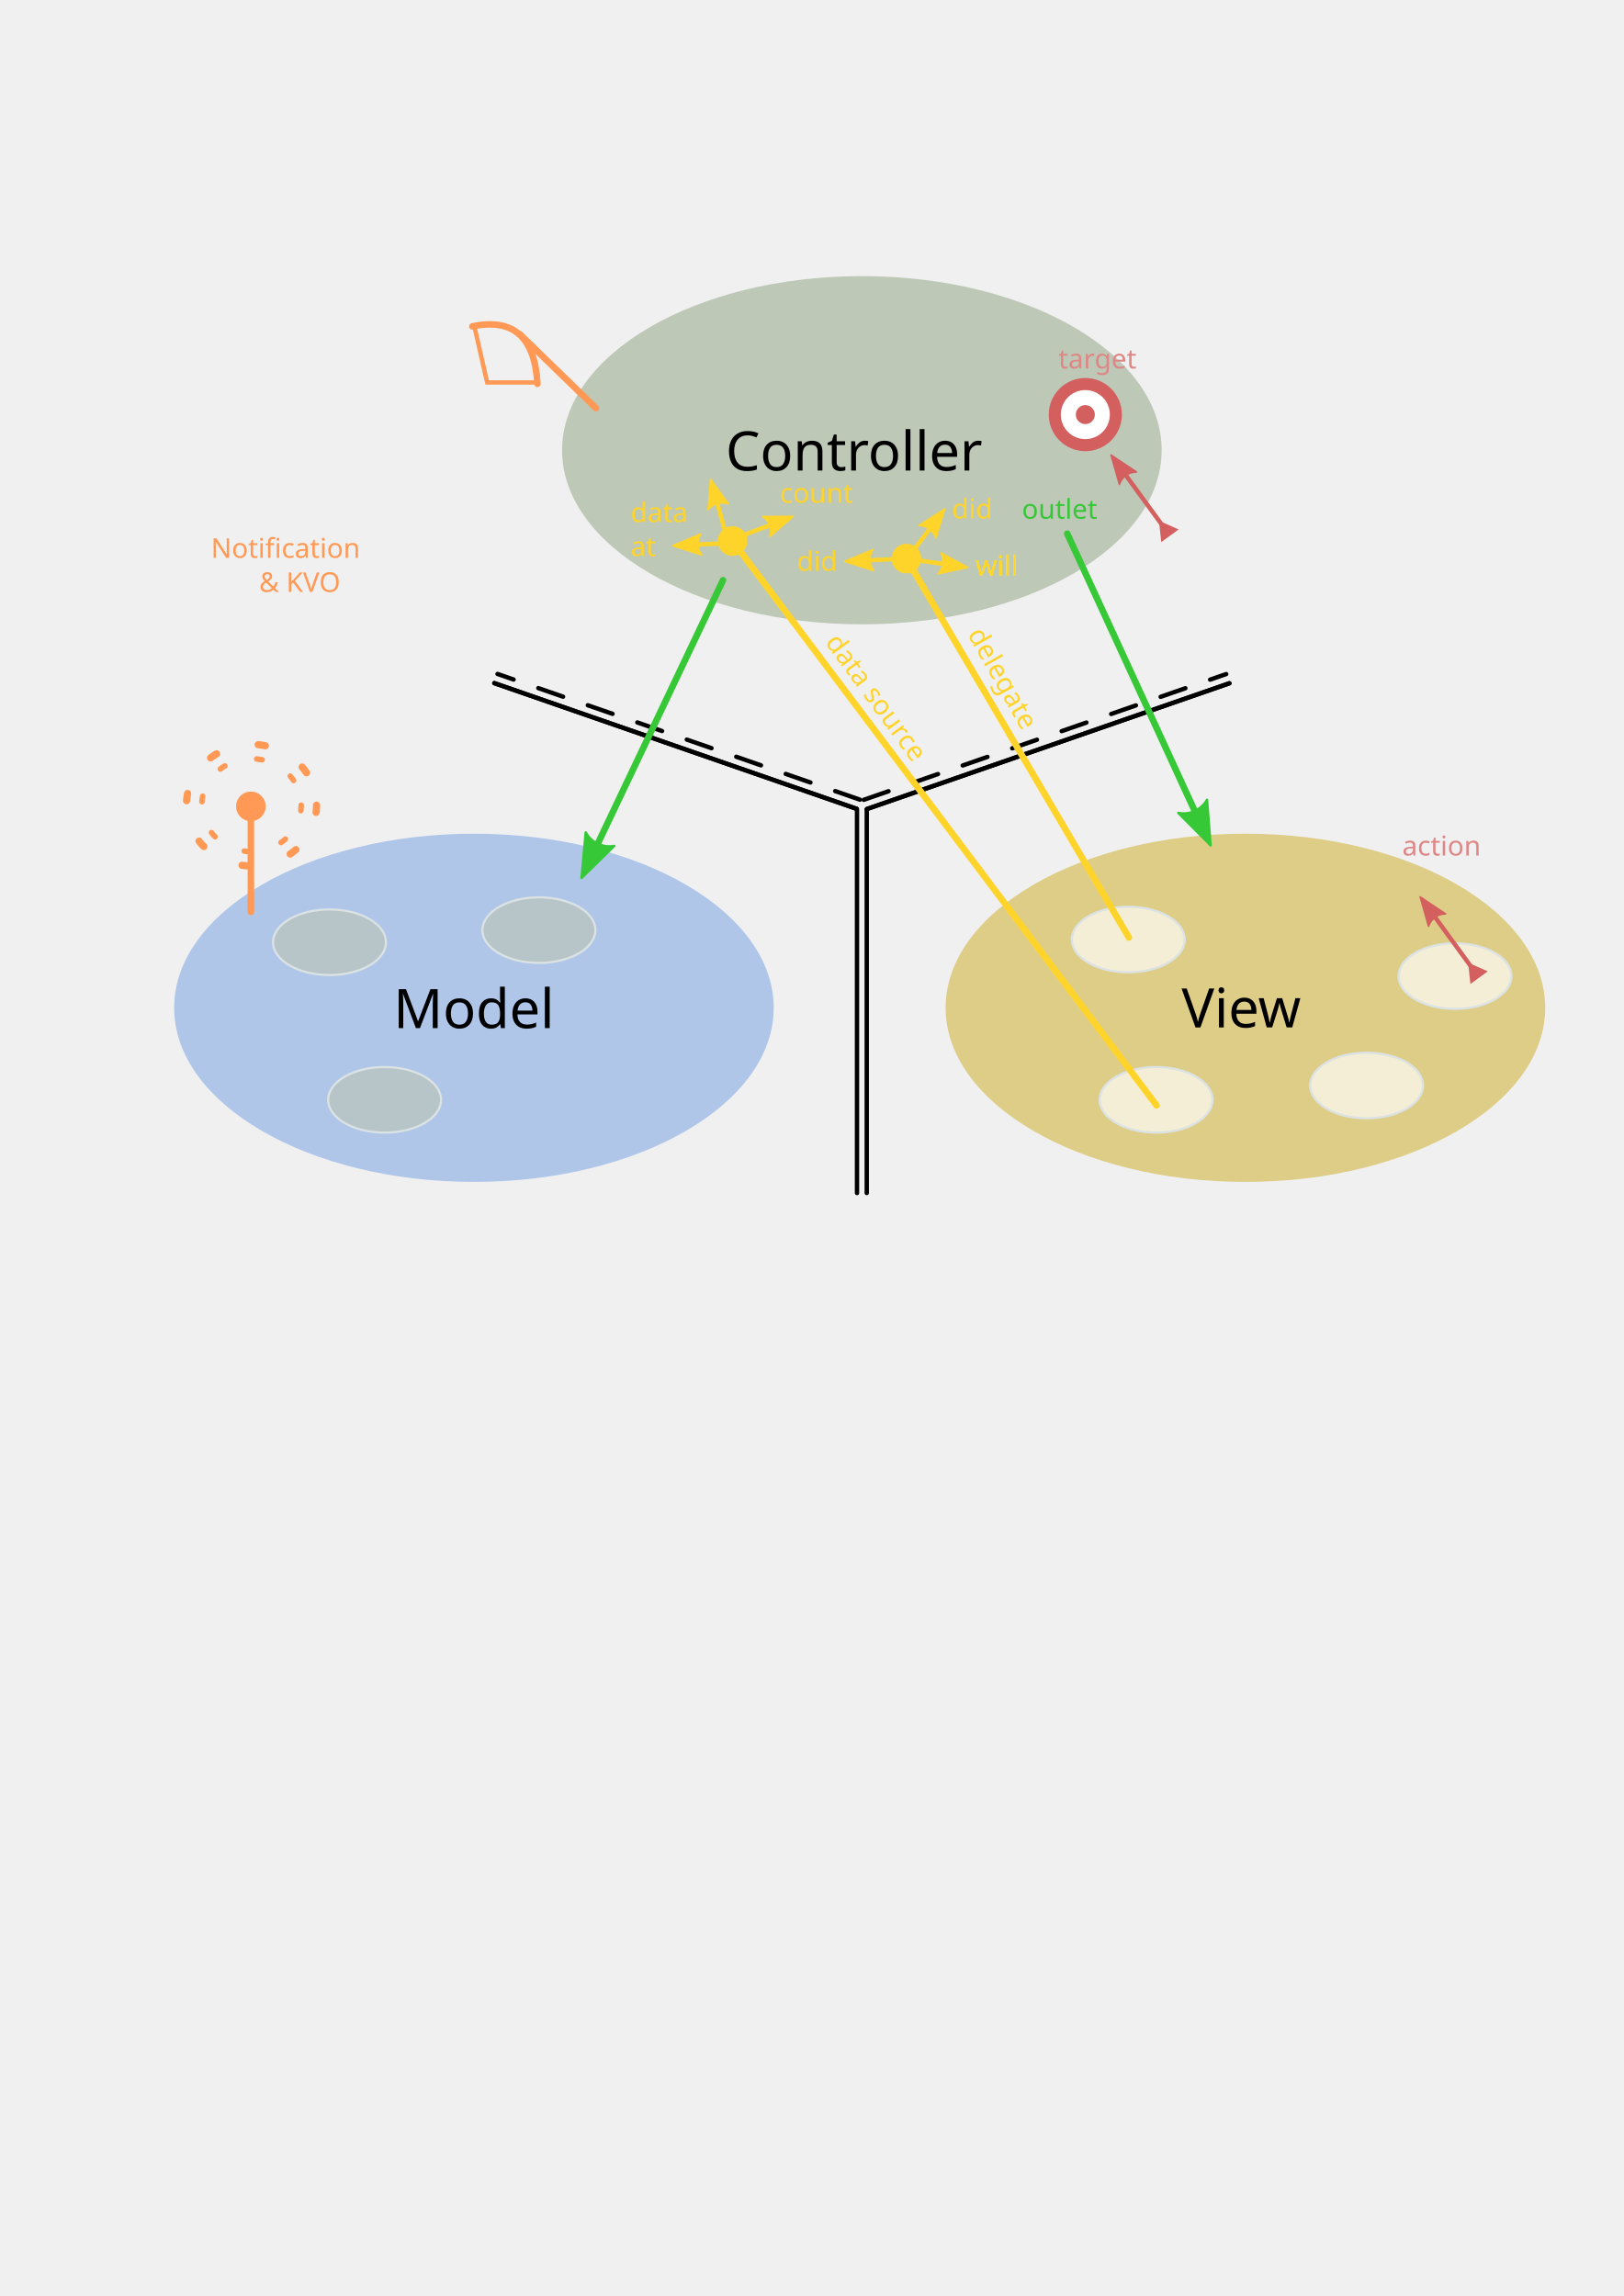
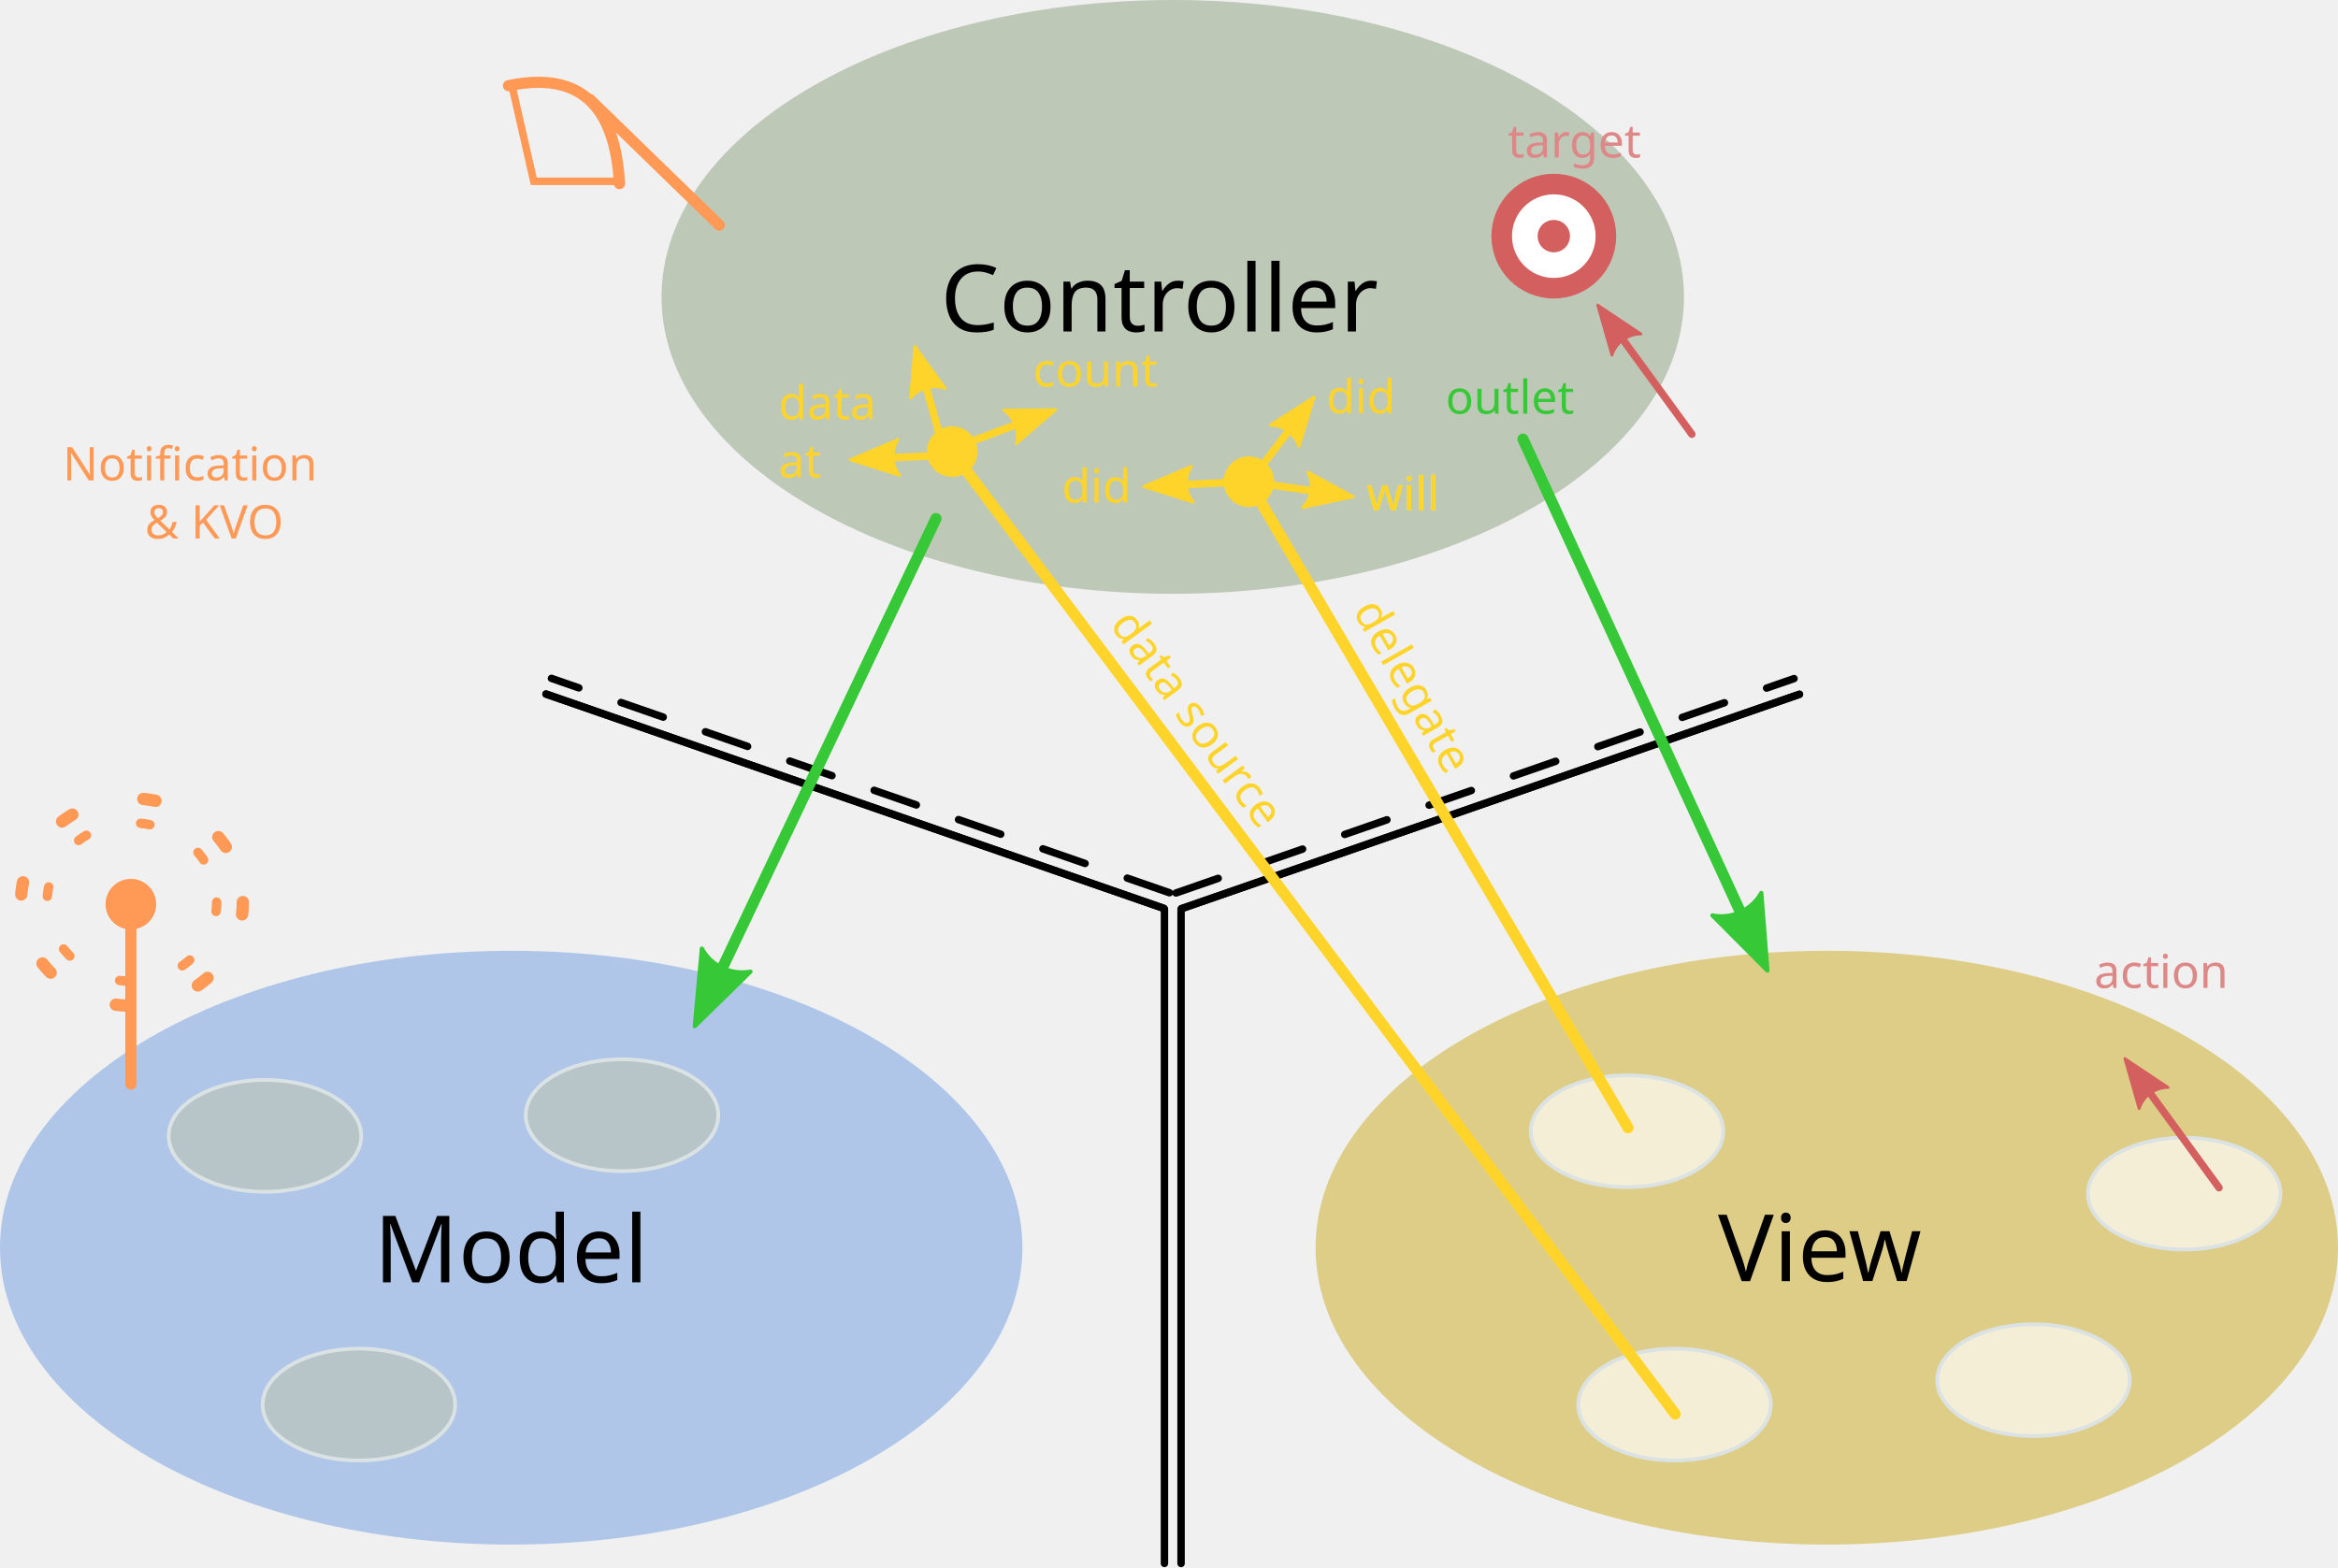
- <svg xmlns="http://www.w3.org/2000/svg" width="210mm" height="297mm" viewBox="0 0 744.094 1052.362" id="svg2" version="1.1">
+ <svg xmlns="http://www.w3.org/2000/svg" width="177.324mm" height="118.891mm" viewBox="0 0 628.315 421.268" id="svg2" version="1.1">
  <defs id="defs4">
    <marker style="overflow:visible" id="marker10683" refX="0" refY="0" orient="auto">
      <path transform="scale(-0.6,-0.6)" d="M 8.719,4.034 -2.207,0.016 8.719,-4.002 c -1.745,2.372 -1.735,5.617 -6e-7,8.035 z" style="fill:#d35f5f;fill-opacity:1;fill-rule:evenodd;stroke:#d35f5f;stroke-width:0.625;stroke-linejoin:round;stroke-opacity:1" id="path10685" />
    </marker>
-     <marker style="overflow:visible" id="marker10523" refX="0.0" refY="0.0" orient="auto">
-       <path transform="scale(0.4)" style="fill-rule:evenodd;stroke:#d35f5f;stroke-width:1pt;stroke-opacity:1;fill:#d35f5f;fill-opacity:1" d="M 5.77,0.0 L -2.88,5.0 L -2.88,-5.0 L 5.77,0.0 z " id="path10525" />
+     <marker style="overflow:visible" id="marker10523" refX="0" refY="0" orient="auto">
+       <path transform="scale(0.4,0.4)" style="fill:#d35f5f;fill-opacity:1;fill-rule:evenodd;stroke:#d35f5f;stroke-width:1pt;stroke-opacity:1" d="m 5.77,0 -8.65,5 0,-10 8.65,5 z" id="path10525" />
    </marker>
    <marker orient="auto" refY="0" refX="0" id="marker10289" style="overflow:visible">
      <path id="path10291" style="fill:#37c837;fill-opacity:1;fill-rule:evenodd;stroke:#37c837;stroke-width:0.625;stroke-linejoin:round;stroke-opacity:1" d="M 8.719,4.034 -2.207,0.016 8.719,-4.002 c -1.745,2.372 -1.735,5.617 -6e-7,8.035 z" transform="scale(-0.6,-0.6)" />
    </marker>
    <marker style="overflow:visible" id="marker10215" refX="0" refY="0" orient="auto">
      <path transform="scale(-0.6,-0.6)" d="M 8.719,4.034 -2.207,0.016 8.719,-4.002 c -1.745,2.372 -1.735,5.617 -6e-7,8.035 z" style="fill:#37c837;fill-opacity:1;fill-rule:evenodd;stroke:#37c837;stroke-width:0.625;stroke-linejoin:round;stroke-opacity:1" id="path10217" />
    </marker>
-     <marker orient="auto" refY="0.0" refX="0.0" id="TriangleOutM" style="overflow:visible">
-       <path id="path4343" d="M 5.77,0.0 L -2.88,5.0 L -2.88,-5.0 L 5.77,0.0 z " style="fill-rule:evenodd;stroke:#d35f5f;stroke-width:1pt;stroke-opacity:1;fill:#d35f5f;fill-opacity:1" transform="scale(0.4)" />
+     <marker orient="auto" refY="0" refX="0" id="TriangleInL" style="overflow:visible">
+       <path id="path4331" d="m 5.77,0 -8.65,5 0,-10 8.65,5 z" style="fill:#ffd42a;fill-opacity:1;fill-rule:evenodd;stroke:#ffd42a;stroke-width:1pt;stroke-opacity:1" transform="scale(-0.8,-0.8)" />
    </marker>
-     <marker orient="auto" refY="0.0" refX="0.0" id="TriangleInL" style="overflow:visible">
-       <path id="path4331" d="M 5.77,0.0 L -2.88,5.0 L -2.88,-5.0 L 5.77,0.0 z " style="fill-rule:evenodd;stroke:#ffd42a;stroke-width:1pt;stroke-opacity:1;fill:#ffd42a;fill-opacity:1" transform="scale(-0.8)" />
+     <marker orient="auto" refY="0" refX="0" id="marker9120" style="overflow:visible">
+       <path id="path9122" style="fill:#ffd42a;fill-opacity:1;fill-rule:evenodd;stroke:#ffd42a;stroke-width:0.625;stroke-linejoin:round;stroke-opacity:1" d="M 8.719,4.034 -2.207,0.016 8.719,-4.002 c -1.745,2.372 -1.735,5.617 -6e-7,8.035 z" transform="matrix(1.1,0,0,1.1,1.1,0)" />
    </marker>
-     <marker orient="auto" refY="0.0" refX="0.0" id="marker9120" style="overflow:visible">
-       <path id="path9122" style="fill-rule:evenodd;stroke-width:0.625;stroke-linejoin:round;stroke:#ffd42a;stroke-opacity:1;fill:#ffd42a;fill-opacity:1" d="M 8.719,4.034 L -2.207,0.016 L 8.719,-4.002 C 6.973,-1.63 6.983,1.616 8.719,4.034 z " transform="scale(1.1) translate(1,0)" />
+     <marker orient="auto" refY="0" refX="0" id="Arrow2Lstart" style="overflow:visible">
+       <path id="path4216" style="fill:#ffd42a;fill-opacity:1;fill-rule:evenodd;stroke:#ffd42a;stroke-width:0.625;stroke-linejoin:round;stroke-opacity:1" d="M 8.719,4.034 -2.207,0.016 8.719,-4.002 c -1.745,2.372 -1.735,5.617 -6e-7,8.035 z" transform="matrix(1.1,0,0,1.1,1.1,0)" />
    </marker>
-     <marker orient="auto" refY="0.0" refX="0.0" id="Arrow2Lstart" style="overflow:visible">
-       <path id="path4216" style="fill-rule:evenodd;stroke-width:0.625;stroke-linejoin:round;stroke:#ffd42a;stroke-opacity:1;fill:#ffd42a;fill-opacity:1" d="M 8.719,4.034 L -2.207,0.016 L 8.719,-4.002 C 6.973,-1.63 6.983,1.616 8.719,4.034 z " transform="scale(1.1) translate(1,0)" />
+     <marker orient="auto" refY="0" refX="0" id="CurveOut" style="overflow:visible">
+       <path id="path4385" d="m -5.413,-5.046 c 2.76,0 5,2.24 5,5 0,2.76 -2.24,5 -5,5" style="fill:none;fill-rule:evenodd;stroke:#ffd42a;stroke-width:1pt;stroke-opacity:1" transform="scale(0.6,0.6)" />
    </marker>
-     <marker orient="auto" refY="0.0" refX="0.0" id="CurveOut" style="overflow:visible">
-       <path id="path4385" d="M -5.413,-5.046 C -2.653,-5.046 -0.413,-2.806 -0.413,-0.046 C -0.413,2.714 -2.653,4.954 -5.413,4.954" style="fill:none;fill-rule:evenodd;stroke:#ffd42a;stroke-width:1pt;stroke-opacity:1" transform="scale(0.6)" />
+     <marker style="overflow:visible" id="marker7930" refX="0" refY="0" orient="auto">
+       <path transform="matrix(-1.1,0,0,-1.1,-1.1,0)" d="M 8.719,4.034 -2.207,0.016 8.719,-4.002 c -1.745,2.372 -1.735,5.617 -6e-7,8.035 z" style="fill:#37c837;fill-opacity:1;fill-rule:evenodd;stroke:#37c837;stroke-width:0.625;stroke-linejoin:round;stroke-opacity:1" id="path7932" />
    </marker>
-     <marker style="overflow:visible;" id="marker7930" refX="0.0" refY="0.0" orient="auto">
-       <path transform="scale(1.1) rotate(180) translate(1,0)" d="M 8.719,4.034 L -2.207,0.016 L 8.719,-4.002 C 6.973,-1.63 6.983,1.616 8.719,4.034 z " style="fill-rule:evenodd;stroke-width:0.625;stroke-linejoin:round;stroke:#37c837;stroke-opacity:1;fill:#37c837;fill-opacity:1" id="path7932" />
+     <marker orient="auto" refY="0" refX="0" id="marker7314" style="overflow:visible">
+       <path id="path7316" style="fill:#ffd42a;fill-opacity:1;fill-rule:evenodd;stroke:#ffd42a;stroke-width:0.625;stroke-linejoin:round;stroke-opacity:1" d="M 8.719,4.034 -2.207,0.016 8.719,-4.002 c -1.745,2.372 -1.735,5.617 -6e-7,8.035 z" transform="scale(-0.6,-0.6)" />
    </marker>
-     <marker orient="auto" refY="0.0" refX="0.0" id="marker7314" style="overflow:visible;">
-       <path id="path7316" style="fill-rule:evenodd;stroke-width:0.625;stroke-linejoin:round;stroke:#ffd42a;stroke-opacity:1;fill:#ffd42a;fill-opacity:1" d="M 8.719,4.034 L -2.207,0.016 L 8.719,-4.002 C 6.973,-1.63 6.983,1.616 8.719,4.034 z " transform="scale(0.6) rotate(180) translate(0,0)" />
+     <marker style="overflow:visible" id="marker7208" refX="0" refY="0" orient="auto">
+       <path transform="scale(-0.6,-0.6)" d="M 8.719,4.034 -2.207,0.016 8.719,-4.002 c -1.745,2.372 -1.735,5.617 -6e-7,8.035 z" style="fill:#ffd42a;fill-opacity:1;fill-rule:evenodd;stroke:#ffd42a;stroke-width:0.625;stroke-linejoin:round;stroke-opacity:1" id="path7210" />
    </marker>
-     <marker style="overflow:visible;" id="marker7208" refX="0.0" refY="0.0" orient="auto">
-       <path transform="scale(0.6) rotate(180) translate(0,0)" d="M 8.719,4.034 L -2.207,0.016 L 8.719,-4.002 C 6.973,-1.63 6.983,1.616 8.719,4.034 z " style="fill-rule:evenodd;stroke-width:0.625;stroke-linejoin:round;stroke:#ffd42a;stroke-opacity:1;fill:#ffd42a;fill-opacity:1" id="path7210" />
+     <marker orient="auto" refY="0" refX="0" id="marker7000" style="overflow:visible">
+       <path id="path7002" d="m -2.5,-1 c 0,2.76 -2.24,5 -5,5 -2.76,0 -5,-2.24 -5,-5 0,-2.76 2.24,-5 5,-5 2.76,0 5,2.24 5,5 z" style="fill:#ffd42a;fill-opacity:1;fill-rule:evenodd;stroke:#ffd42a;stroke-width:1pt;stroke-opacity:1" transform="matrix(0.4,0,0,0.4,2.96,0.4)" />
    </marker>
-     <marker orient="auto" refY="0.0" refX="0.0" id="marker7000" style="overflow:visible">
-       <path id="path7002" d="M -2.5,-1.0 C -2.5,1.76 -4.74,4.0 -7.5,4.0 C -10.26,4.0 -12.5,1.76 -12.5,-1.0 C -12.5,-3.76 -10.26,-6.0 -7.5,-6.0 C -4.74,-6.0 -2.5,-3.76 -2.5,-1.0 z " style="fill-rule:evenodd;stroke:#ffd42a;stroke-width:1pt;stroke-opacity:1;fill:#ffd42a;fill-opacity:1" transform="scale(0.4) translate(7.4, 1)" />
+     <marker orient="auto" refY="0" refX="0" id="marker6906" style="overflow:visible">
+       <path id="path6908" style="fill:#ffd42a;fill-opacity:1;fill-rule:evenodd;stroke:#ffd42a;stroke-width:0.625;stroke-linejoin:round;stroke-opacity:1" d="M 8.719,4.034 -2.207,0.016 8.719,-4.002 c -1.745,2.372 -1.735,5.617 -6e-7,8.035 z" transform="scale(-0.6,-0.6)" />
    </marker>
-     <marker orient="auto" refY="0.0" refX="0.0" id="marker6906" style="overflow:visible;">
-       <path id="path6908" style="fill-rule:evenodd;stroke-width:0.625;stroke-linejoin:round;stroke:#ffd42a;stroke-opacity:1;fill:#ffd42a;fill-opacity:1" d="M 8.719,4.034 L -2.207,0.016 L 8.719,-4.002 C 6.973,-1.63 6.983,1.616 8.719,4.034 z " transform="scale(0.6) rotate(180) translate(0,0)" />
+     <marker orient="auto" refY="0" refX="0" id="Arrow2Mend" style="overflow:visible">
+       <path id="path4225" style="fill-rule:evenodd;stroke-width:0.625;stroke-linejoin:round" d="M 8.719,4.034 -2.207,0.016 8.719,-4.002 c -1.745,2.372 -1.735,5.617 -6e-7,8.035 z" transform="scale(-0.6,-0.6)" />
    </marker>
-     <marker orient="auto" refY="0.0" refX="0.0" id="Arrow2Mend" style="overflow:visible;">
-       <path id="path4225" style="fill-rule:evenodd;stroke-width:0.625;stroke-linejoin:round;" d="M 8.719,4.034 L -2.207,0.016 L 8.719,-4.002 C 6.973,-1.63 6.983,1.616 8.719,4.034 z " transform="scale(0.6) rotate(180) translate(0,0)" />
+     <marker style="overflow:visible" id="marker5970" refX="0" refY="0" orient="auto">
+       <path transform="scale(-0.6,-0.6)" d="M 8.719,4.034 -2.207,0.016 8.719,-4.002 c -1.745,2.372 -1.735,5.617 -6e-7,8.035 z" style="fill:#ffd42a;fill-opacity:1;fill-rule:evenodd;stroke:#ffd42a;stroke-width:0.625;stroke-linejoin:round;stroke-opacity:1" id="path5972" />
    </marker>
-     <marker style="overflow:visible;" id="marker5970" refX="0.0" refY="0.0" orient="auto">
-       <path transform="scale(0.6) rotate(180) translate(0,0)" d="M 8.719,4.034 L -2.207,0.016 L 8.719,-4.002 C 6.973,-1.63 6.983,1.616 8.719,4.034 z " style="fill-rule:evenodd;stroke-width:0.625;stroke-linejoin:round;stroke:#ffd42a;stroke-opacity:1;fill:#ffd42a;fill-opacity:1" id="path5972" />
+     <marker orient="auto" refY="0" refX="0" id="marker5796" style="overflow:visible">
+       <path id="path5798" style="fill:#ffd42a;fill-opacity:1;fill-rule:evenodd;stroke:#ffd42a;stroke-width:0.625;stroke-linejoin:round;stroke-opacity:1" d="M 8.719,4.034 -2.207,0.016 8.719,-4.002 c -1.745,2.372 -1.735,5.617 -6e-7,8.035 z" transform="scale(-0.6,-0.6)" />
    </marker>
-     <marker orient="auto" refY="0.0" refX="0.0" id="marker5796" style="overflow:visible;">
-       <path id="path5798" style="fill-rule:evenodd;stroke-width:0.625;stroke-linejoin:round;stroke:#ffd42a;stroke-opacity:1;fill:#ffd42a;fill-opacity:1" d="M 8.719,4.034 L -2.207,0.016 L 8.719,-4.002 C 6.973,-1.63 6.983,1.616 8.719,4.034 z " transform="scale(0.6) rotate(180) translate(0,0)" />
+     <marker style="overflow:visible" id="marker5574" refX="0" refY="0" orient="auto">
+       <path transform="scale(-0.6,-0.6)" d="M 8.719,4.034 -2.207,0.016 8.719,-4.002 c -1.745,2.372 -1.735,5.617 -6e-7,8.035 z" style="fill:#ffd42a;fill-opacity:1;fill-rule:evenodd;stroke:#ffd42a;stroke-width:0.625;stroke-linejoin:round;stroke-opacity:1" id="path5576" />
    </marker>
-     <marker style="overflow:visible;" id="marker5574" refX="0.0" refY="0.0" orient="auto">
-       <path transform="scale(0.6) rotate(180) translate(0,0)" d="M 8.719,4.034 L -2.207,0.016 L 8.719,-4.002 C 6.973,-1.63 6.983,1.616 8.719,4.034 z " style="fill-rule:evenodd;stroke-width:0.625;stroke-linejoin:round;stroke:#ffd42a;stroke-opacity:1;fill:#ffd42a;fill-opacity:1" id="path5576" />
+     <marker style="overflow:visible" id="marker5238" refX="0" refY="0" orient="auto">
+       <path transform="scale(-0.6,-0.6)" d="M 8.719,4.034 -2.207,0.016 8.719,-4.002 c -1.745,2.372 -1.735,5.617 -6e-7,8.035 z" style="fill:#fff600;fill-opacity:1;fill-rule:evenodd;stroke:#fff600;stroke-width:0.625;stroke-linejoin:round;stroke-opacity:1" id="path5240" />
    </marker>
-     <marker style="overflow:visible;" id="marker5238" refX="0.0" refY="0.0" orient="auto">
-       <path transform="scale(0.6) rotate(180) translate(0,0)" d="M 8.719,4.034 L -2.207,0.016 L 8.719,-4.002 C 6.973,-1.63 6.983,1.616 8.719,4.034 z " style="fill-rule:evenodd;stroke-width:0.625;stroke-linejoin:round;stroke:#fff600;stroke-opacity:1;fill:#fff600;fill-opacity:1" id="path5240" />
+     <marker orient="auto" refY="0" refX="0" id="marker5002" style="overflow:visible">
+       <path id="path5004" style="fill:#000000;fill-opacity:1;fill-rule:evenodd;stroke:#000000;stroke-width:0.625;stroke-linejoin:round;stroke-opacity:1" d="M 8.719,4.034 -2.207,0.016 8.719,-4.002 c -1.745,2.372 -1.735,5.617 -6e-7,8.035 z" transform="matrix(-1.1,0,0,-1.1,-1.1,0)" />
    </marker>
-     <marker orient="auto" refY="0.0" refX="0.0" id="marker5002" style="overflow:visible;">
-       <path id="path5004" style="fill-rule:evenodd;stroke-width:0.625;stroke-linejoin:round;stroke:#000000;stroke-opacity:1;fill:#000000;fill-opacity:1" d="M 8.719,4.034 L -2.207,0.016 L 8.719,-4.002 C 6.973,-1.63 6.983,1.616 8.719,4.034 z " transform="scale(1.1) rotate(180) translate(1,0)" />
+     <marker orient="auto" refY="0" refX="0" id="Arrow1Mstart" style="overflow:visible">
+       <path id="path4204" d="M 0,0 5,-5 -12.5,0 5,5 0,0 Z" style="fill:#000000;fill-opacity:1;fill-rule:evenodd;stroke:#000000;stroke-width:1pt;stroke-opacity:1" transform="matrix(0.4,0,0,0.4,4,0)" />
    </marker>
-     <marker orient="auto" refY="0.0" refX="0.0" id="Arrow1Mstart" style="overflow:visible">
-       <path id="path4204" d="M 0.0,0.0 L 5.0,-5.0 L -12.5,0.0 L 5.0,5.0 L 0.0,0.0 z " style="fill-rule:evenodd;stroke:#000000;stroke-width:1pt;stroke-opacity:1;fill:#000000;fill-opacity:1" transform="scale(0.4) translate(10,0)" />
+     <marker style="overflow:visible" id="marker4776" refX="0" refY="0" orient="auto">
+       <path transform="matrix(0.4,0,0,0.4,2.96,0.4)" style="fill:#ffd42a;fill-opacity:1;fill-rule:evenodd;stroke:#ffd42a;stroke-width:1pt;stroke-opacity:1" d="m -2.5,-1 c 0,2.76 -2.24,5 -5,5 -2.76,0 -5,-2.24 -5,-5 0,-2.76 2.24,-5 5,-5 2.76,0 5,2.24 5,5 z" id="path4778" />
    </marker>
-     <marker style="overflow:visible" id="marker4776" refX="0.0" refY="0.0" orient="auto">
-       <path transform="scale(0.4) translate(7.4, 1)" style="fill-rule:evenodd;stroke:#ffd42a;stroke-width:1pt;stroke-opacity:1;fill:#ffd42a;fill-opacity:1" d="M -2.5,-1.0 C -2.5,1.76 -4.74,4.0 -7.5,4.0 C -10.26,4.0 -12.5,1.76 -12.5,-1.0 C -12.5,-3.76 -10.26,-6.0 -7.5,-6.0 C -4.74,-6.0 -2.5,-3.76 -2.5,-1.0 z " id="path4778" />
+     <marker orient="auto" refY="0" refX="0" id="DotM" style="overflow:visible">
+       <path id="path4262" d="m -2.5,-1 c 0,2.76 -2.24,5 -5,5 -2.76,0 -5,-2.24 -5,-5 0,-2.76 2.24,-5 5,-5 2.76,0 5,2.24 5,5 z" style="fill:#ff9955;fill-opacity:1;fill-rule:evenodd;stroke:#ff9955;stroke-width:1pt;stroke-opacity:1" transform="matrix(0.4,0,0,0.4,2.96,0.4)" />
    </marker>
-     <marker orient="auto" refY="0.0" refX="0.0" id="DotM" style="overflow:visible">
-       <path id="path4262" d="M -2.5,-1.0 C -2.5,1.76 -4.74,4.0 -7.5,4.0 C -10.26,4.0 -12.5,1.76 -12.5,-1.0 C -12.5,-3.76 -10.26,-6.0 -7.5,-6.0 C -4.74,-6.0 -2.5,-3.76 -2.5,-1.0 z " style="fill-rule:evenodd;stroke:#ff9955;stroke-width:1pt;stroke-opacity:1;fill:#ff9955;fill-opacity:1" transform="scale(0.4) translate(7.4, 1)" />
-     </marker>
-     <marker orient="auto" refY="0.0" refX="0.0" id="DotL" style="overflow:visible">
-       <path id="path4259" d="M -2.5,-1.0 C -2.5,1.76 -4.74,4.0 -7.5,4.0 C -10.26,4.0 -12.5,1.76 -12.5,-1.0 C -12.5,-3.76 -10.26,-6.0 -7.5,-6.0 C -4.74,-6.0 -2.5,-3.76 -2.5,-1.0 z " style="fill-rule:evenodd;stroke:#000000;stroke-width:1pt;stroke-opacity:1;fill:#000000;fill-opacity:1" transform="scale(0.8) translate(7.4, 1)" />
+     <marker orient="auto" refY="0" refX="0" id="DotL" style="overflow:visible">
+       <path id="path4259" d="m -2.5,-1 c 0,2.76 -2.24,5 -5,5 -2.76,0 -5,-2.24 -5,-5 0,-2.76 2.24,-5 5,-5 2.76,0 5,2.24 5,5 z" style="fill:#000000;fill-opacity:1;fill-rule:evenodd;stroke:#000000;stroke-width:1pt;stroke-opacity:1" transform="matrix(0.8,0,0,0.8,5.92,0.8)" />
    </marker>
    <marker orient="auto" refY="0" refX="0" id="DotM-6" style="overflow:visible">
      <path id="path4262-8" d="m -2.5,-1 c 0,2.76 -2.24,5 -5,5 -2.76,0 -5,-2.24 -5,-5 0,-2.76 2.24,-5 5,-5 2.76,0 5,2.24 5,5 z" style="fill:#ff9955;fill-opacity:1;fill-rule:evenodd;stroke:#ff9955;stroke-width:1pt;stroke-opacity:1" transform="matrix(0.4,0,0,0.4,2.96,0.4)" />
    </marker>
    <marker orient="auto" refY="0" refX="0" id="marker5796-5" style="overflow:visible">
      <path id="path5798-3" style="fill:#d35f5f;fill-opacity:1;fill-rule:evenodd;stroke:#d35f5f;stroke-width:0.625;stroke-linejoin:round;stroke-opacity:1" d="M 8.719,4.034 -2.207,0.016 8.719,-4.002 c -1.745,2.372 -1.735,5.617 -6e-7,8.035 z" transform="scale(-0.6,-0.6)" />
    </marker>
  </defs>
-   <g id="layer1">
+   <g id="layer1" transform="translate(-79.80206,-126.5574)">
    <g id="g4148" transform="translate(-1.010153,-8.586297)">
      <ellipse ry="79.802" rx="137.381" cy="470.514" cx="218.193" id="path4136" style="opacity:1;fill:#afc6e9;fill-opacity:1;stroke:none;stroke-width:2.206;stroke-linecap:round;stroke-linejoin:round;stroke-miterlimit:4;stroke-dasharray:none;stroke-dashoffset:0;stroke-opacity:1" />
      <ellipse style="opacity:1;fill:#b7c4c8;fill-opacity:1;stroke:#dbe2e3;stroke-width:1;stroke-linecap:round;stroke-linejoin:round;stroke-miterlimit:4;stroke-dasharray:none;stroke-dashoffset:0;stroke-opacity:1" id="ellipse4138" cx="152.012" cy="440.462" rx="25.871" ry="15.028" />
      <text id="text4140" y="479.822" x="181.309" style="font-style:normal;font-weight:normal;font-size:25px;line-height:125%;font-family:Sans;letter-spacing:0px;word-spacing:0px;fill:#000000;fill-opacity:1;stroke:none;stroke-width:1px;stroke-linecap:butt;stroke-linejoin:miter;stroke-opacity:1" xml:space="preserve">
-         <tspan y="479.822" x="181.309" id="tspan4142">Model</tspan>
+         <tspan y="479.822" x="181.309" id="tspan4142" style="font-style:normal;font-variant:normal;font-weight:normal;font-stretch:normal;font-family:Verdana;-inkscape-font-specification:Verdana">Model</tspan>
      </text>
      <ellipse ry="15.028" rx="25.871" cy="434.906" cx="247.976" id="ellipse4144" style="opacity:1;fill:#b7c4c8;fill-opacity:1;stroke:#dbe2e3;stroke-width:1;stroke-linecap:round;stroke-linejoin:round;stroke-miterlimit:4;stroke-dasharray:none;stroke-dashoffset:0;stroke-opacity:1" />
      <ellipse style="opacity:1;fill:#b7c4c8;fill-opacity:1;stroke:#dbe2e3;stroke-width:1;stroke-linecap:round;stroke-linejoin:round;stroke-miterlimit:4;stroke-dasharray:none;stroke-dashoffset:0;stroke-opacity:1" id="ellipse4146" cx="177.266" cy="512.688" rx="25.871" ry="15.028" />
    </g>
    <g transform="translate(352.5432,-8.586297)" id="g4156">
      <ellipse style="opacity:1;fill:#decd87;fill-opacity:1;stroke:none;stroke-width:2.206;stroke-linecap:round;stroke-linejoin:round;stroke-miterlimit:4;stroke-dasharray:none;stroke-dashoffset:0;stroke-opacity:1" id="ellipse4158" cx="218.193" cy="470.514" rx="137.381" ry="79.802" />
      <ellipse ry="15.028" rx="25.871" cy="439.212" cx="164.512" id="ellipse4160" style="opacity:1;fill:#f4eed7;fill-opacity:1;stroke:#dbe2e3;stroke-width:1;stroke-linecap:round;stroke-linejoin:round;stroke-miterlimit:4;stroke-dasharray:none;stroke-dashoffset:0;stroke-opacity:1" />
      <text xml:space="preserve" style="font-style:normal;font-weight:normal;font-size:25px;line-height:125%;font-family:Sans;letter-spacing:0px;word-spacing:0px;fill:#000000;fill-opacity:1;stroke:none;stroke-width:1px;stroke-linecap:butt;stroke-linejoin:miter;stroke-opacity:1" x="188.945" y="479.505" id="text4162">
-         <tspan id="tspan4164" x="188.945" y="479.505">View</tspan>
+         <tspan id="tspan4164" x="188.945" y="479.505" style="font-style:normal;font-variant:normal;font-weight:normal;font-stretch:normal;font-family:Verdana;-inkscape-font-specification:Verdana">View</tspan>
      </text>
      <ellipse style="opacity:1;fill:#f4eed7;fill-opacity:1;stroke:#dbe2e3;stroke-width:1;stroke-linecap:round;stroke-linejoin:round;stroke-miterlimit:4;stroke-dasharray:none;stroke-dashoffset:0;stroke-opacity:1" id="ellipse4166" cx="314.24" cy="455.978" rx="25.871" ry="15.028" />
      <ellipse ry="15.028" rx="25.871" cy="512.688" cx="177.266" id="ellipse4168" style="opacity:1;fill:#f4eed7;fill-opacity:1;stroke:#dbe2e3;stroke-width:1;stroke-linecap:round;stroke-linejoin:round;stroke-miterlimit:4;stroke-dasharray:none;stroke-dashoffset:0;stroke-opacity:1" />
      <ellipse ry="15.028" rx="25.871" cy="506.122" cx="273.735" id="ellipse4170" style="opacity:1;fill:#f4eed7;fill-opacity:1;stroke:#dbe2e3;stroke-width:1;stroke-linecap:round;stroke-linejoin:round;stroke-miterlimit:4;stroke-dasharray:none;stroke-dashoffset:0;stroke-opacity:1" />
    </g>
    <g id="g4172" transform="translate(176.7767,-264.1549)">
      <ellipse ry="79.802" rx="137.381" cy="470.514" cx="218.193" id="ellipse4174" style="opacity:1;fill:#bec8b7;fill-opacity:1;stroke:none;stroke-width:2.206;stroke-linecap:round;stroke-linejoin:round;stroke-miterlimit:4;stroke-dasharray:none;stroke-dashoffset:0;stroke-opacity:1" />
      <text id="text4178" y="479.822" x="155.76" style="font-style:normal;font-weight:normal;font-size:25px;line-height:125%;font-family:Sans;letter-spacing:0px;word-spacing:0px;fill:#000000;fill-opacity:1;stroke:none;stroke-width:1px;stroke-linecap:butt;stroke-linejoin:miter;stroke-opacity:1" xml:space="preserve">
-         <tspan y="479.822" x="155.76" id="tspan4180">Controller</tspan>
+         <tspan y="479.822" x="155.76" id="tspan4180" style="font-style:normal;font-variant:normal;font-weight:normal;font-stretch:normal;font-family:Verdana;-inkscape-font-specification:Verdana">Controller</tspan>
      </text>
    </g>
    <g id="g4748">
      <path id="path4188" d="m 392.738,546.805 0,-175.791" style="fill:none;fill-rule:evenodd;stroke:#000000;stroke-width:2;stroke-linecap:round;stroke-linejoin:miter;stroke-miterlimit:4;stroke-dasharray:none;stroke-opacity:1" />
      <path style="fill:none;fill-rule:evenodd;stroke:#000000;stroke-width:2;stroke-linecap:round;stroke-linejoin:miter;stroke-miterlimit:4;stroke-dasharray:none;stroke-opacity:1" d="m 397.202,546.811 0,-175.797" id="path4190" />
    </g>
    <g id="g4586" transform="translate(11.42857,37.85714)">
      <path id="path4192" d="m 103.541,380.106 0,-48.487" style="fill:#ff9955;fill-rule:evenodd;stroke:#ff9955;stroke-width:3;stroke-linecap:round;stroke-linejoin:miter;stroke-miterlimit:4;stroke-dasharray:none;stroke-opacity:1;marker-end:url(#DotM)" />
      <ellipse ry="21.293" rx="22.783" cy="331.182" cx="103.82" id="path4566" style="opacity:1;fill:none;fill-opacity:1;stroke:#ff9955;stroke-width:2.529;stroke-linecap:round;stroke-linejoin:round;stroke-miterlimit:4;stroke-dasharray:2.529, 15.177;stroke-dashoffset:0;stroke-opacity:1" />
      <ellipse style="opacity:1;fill:none;fill-opacity:1;stroke:#ff9955;stroke-width:3.31;stroke-linecap:round;stroke-linejoin:round;stroke-miterlimit:4;stroke-dasharray:3.31, 19.862;stroke-dashoffset:0;stroke-opacity:1" id="ellipse4701" cx="103.82" cy="331.182" rx="29.817" ry="27.866" />
    </g>
    <g id="g4727" transform="matrix(0.6968751,-0.7171925,0.7171925,0.6968751,-44.57593,256.8519)">
      <path style="fill:#ff9955;fill-rule:evenodd;stroke:#ff9955;stroke-width:3;stroke-linecap:round;stroke-linejoin:miter;stroke-miterlimit:4;stroke-dasharray:none;stroke-opacity:1" d="m 271.429,179.207 0,-48.487" id="path4192-5" />
      <path id="path4709" d="m 258.837,112.464 c 16.337,11.014 16.034,24.394 1.903,39.739" style="fill:none;fill-rule:evenodd;stroke:#ff9955;stroke-width:3;stroke-linecap:round;stroke-linejoin:miter;stroke-miterlimit:4;stroke-dasharray:none;stroke-opacity:1" />
-       <path style="fill:none;fill-rule:evenodd;stroke:#ff9955;stroke-width:2;stroke-linecap:round;stroke-linejoin:miter;stroke-opacity:1;stroke-miterlimit:4;stroke-dasharray:none" d="m 259.372,113.304 -14.245,21.94 15.839,16.301" id="path4731" />
+       <path style="fill:none;fill-rule:evenodd;stroke:#ff9955;stroke-width:2;stroke-linecap:round;stroke-linejoin:miter;stroke-miterlimit:4;stroke-dasharray:none;stroke-opacity:1" d="m 259.372,113.304 -14.245,21.94 15.839,16.301" id="path4731" />
      <text xml:space="preserve" style="font-style:normal;font-weight:normal;font-size:25px;line-height:125%;font-family:Sans;text-align:center;letter-spacing:0px;word-spacing:0px;text-anchor:middle;fill:#000000;fill-opacity:1;stroke:none;stroke-width:1px;stroke-linecap:butt;stroke-linejoin:miter;stroke-opacity:1" x="204.687" y="-1.168" id="text4733" transform="matrix(0.6968751,0.7171925,-0.7171925,0.6968751,0,0)">
-         <tspan id="tspan4735" x="204.687" y="-1.168" style="font-size:12.5px;fill:#ff9955;fill-opacity:1;stroke:none;stroke-opacity:1">Notification</tspan>
-         <tspan x="204.687" y="14.457" id="tspan4737" style="font-size:12.5px;fill:#ff9955;fill-opacity:1;stroke:none;stroke-opacity:1">&amp; KVO</tspan>
+         <tspan id="tspan4735" x="204.687" y="-1.168" style="font-style:normal;font-variant:normal;font-weight:normal;font-stretch:normal;font-size:12.5px;font-family:Verdana;-inkscape-font-specification:Verdana;fill:#ff9955;fill-opacity:1;stroke:none;stroke-opacity:1">Notification</tspan>
+         <tspan x="204.687" y="14.457" id="tspan4737" style="font-style:normal;font-variant:normal;font-weight:normal;font-stretch:normal;font-size:12.5px;font-family:Verdana;-inkscape-font-specification:Verdana;fill:#ff9955;fill-opacity:1;stroke:none;stroke-opacity:1">&amp; KVO</tspan>
      </text>
    </g>
    <g id="g4752" transform="matrix(0.327787,-0.9447516,0.9447516,0.327787,-252.714,562.5431)">
      <path style="fill:none;fill-rule:evenodd;stroke:#000000;stroke-width:2;stroke-linecap:round;stroke-linejoin:miter;stroke-miterlimit:4;stroke-dasharray:none;stroke-opacity:1" d="m 392.738,546.805 0,-175.791" id="path4754" />
      <path id="path4756" d="m 397.202,546.811 0,-175.797" style="fill:none;fill-rule:evenodd;stroke:#000000;stroke-width:2;stroke-linecap:round;stroke-linejoin:miter;stroke-miterlimit:4;stroke-dasharray:12, 12;stroke-dashoffset:0;stroke-opacity:1" />
      <path id="path4758" d="m 392.738,546.805 0,-175.791" style="fill:none;fill-rule:evenodd;stroke:#000000;stroke-width:2;stroke-linecap:round;stroke-linejoin:miter;stroke-miterlimit:4;stroke-dasharray:none;stroke-opacity:1" />
    </g>
    <g transform="matrix(-0.327787,-0.9447516,-0.9447516,0.327787,1042.641,562.6063)" id="g4760">
      <path id="path4762" d="m 392.738,546.805 0,-175.791" style="fill:none;fill-rule:evenodd;stroke:#000000;stroke-width:2;stroke-linecap:round;stroke-linejoin:miter;stroke-miterlimit:4;stroke-dasharray:none;stroke-opacity:1" />
      <path style="fill:none;fill-rule:evenodd;stroke:#000000;stroke-width:2;stroke-linecap:round;stroke-linejoin:miter;stroke-miterlimit:4;stroke-dasharray:12, 12;stroke-dashoffset:0;stroke-opacity:1" d="m 397.202,546.811 0,-175.797" id="path4764" />
      <path style="fill:none;fill-rule:evenodd;stroke:#000000;stroke-width:2;stroke-linecap:round;stroke-linejoin:miter;stroke-miterlimit:4;stroke-dasharray:none;stroke-opacity:1" d="m 392.738,546.805 0,-175.791" id="path4766" />
    </g>
    <g id="g6860" transform="translate(-18.92857,8.571429)">
      <path id="path4768" d="M 536.25,421.112 434.286,247.362" style="fill:none;fill-rule:evenodd;stroke:#ffd42a;stroke-width:3;stroke-linecap:round;stroke-linejoin:miter;stroke-miterlimit:4;stroke-dasharray:none;stroke-opacity:1;marker-end:url(#marker4776)" />
      <path style="fill:none;fill-rule:evenodd;stroke:#ffd42a;stroke-width:2;stroke-linecap:round;stroke-linejoin:miter;stroke-miterlimit:4;stroke-dasharray:none;stroke-opacity:1;marker-end:url(#marker5574)" d="m 434.654,247.514 25.186,3.644" id="path5572" />
      <path id="path5794" d="m 434.675,247.455 15.627,-20.619" style="fill:none;fill-rule:evenodd;stroke:#ffd42a;stroke-width:2;stroke-linecap:round;stroke-linejoin:miter;stroke-miterlimit:4;stroke-dasharray:none;stroke-opacity:1;marker-end:url(#marker5796)" />
      <path style="fill:none;fill-rule:evenodd;stroke:#ffd42a;stroke-width:2;stroke-linecap:round;stroke-linejoin:miter;stroke-miterlimit:4;stroke-dasharray:none;stroke-opacity:1;marker-end:url(#marker5970)" d="m 434.567,247.427 -25.871,1.193" id="path5968" />
      <text id="text6834" y="255.13" x="465.982" style="font-style:normal;font-weight:normal;font-size:25px;line-height:125%;font-family:Sans;letter-spacing:0px;word-spacing:0px;fill:#000000;fill-opacity:1;stroke:none;stroke-width:1px;stroke-linecap:butt;stroke-linejoin:miter;stroke-opacity:1" xml:space="preserve">
        <tspan style="font-size:12.5px;fill:#ffff00" y="255.13" x="465.982" id="tspan6836">will</tspan>
      </text>
      <text xml:space="preserve" style="font-style:normal;font-weight:normal;font-size:25px;line-height:125%;font-family:Sans;letter-spacing:0px;word-spacing:0px;fill:#ffd42a;fill-opacity:1;stroke:none;stroke-width:1px;stroke-linecap:butt;stroke-linejoin:miter;stroke-opacity:1" x="455.179" y="229.059" id="text6838">
-         <tspan id="tspan6840" x="455.179" y="229.059" style="font-size:12.5px;fill:#ffd42a;fill-opacity:1">did</tspan>
+         <tspan id="tspan6840" x="455.179" y="229.059" style="font-style:normal;font-variant:normal;font-weight:normal;font-stretch:normal;font-size:12.5px;font-family:Verdana;-inkscape-font-specification:Verdana;fill:#ffd42a;fill-opacity:1">did</tspan>
      </text>
      <text id="text6842" y="253.076" x="384.107" style="font-style:normal;font-weight:normal;font-size:25px;line-height:125%;font-family:Sans;letter-spacing:0px;word-spacing:0px;fill:#ffd42a;fill-opacity:1;stroke:none;stroke-width:1px;stroke-linecap:butt;stroke-linejoin:miter;stroke-opacity:1" xml:space="preserve">
-         <tspan style="font-size:12.5px;fill:#ffd42a;fill-opacity:1" y="253.076" x="384.107" id="tspan6844">did</tspan>
+         <tspan style="font-style:normal;font-variant:normal;font-weight:normal;font-stretch:normal;font-size:12.5px;font-family:Verdana;-inkscape-font-specification:Verdana;fill:#ffd42a;fill-opacity:1" y="253.076" x="384.107" id="tspan6844">did</tspan>
      </text>
-       <text xml:space="preserve" style="font-style:normal;font-weight:normal;font-size:25px;line-height:125%;font-family:Sans;letter-spacing:0px;word-spacing:0px;fill:#ffd42a;fill-opacity:1;stroke:none;stroke-width:1px;stroke-linecap:butt;stroke-linejoin:miter;stroke-opacity:1" x="465.982" y="255.13" id="text6852">
-         <tspan id="tspan6854" x="465.982" y="255.13" style="font-size:12.5px;fill:#ffd42a;fill-opacity:1">will</tspan>
+       <text xml:space="preserve" style="font-style:normal;font-variant:normal;font-weight:normal;font-stretch:normal;font-size:25px;line-height:125%;font-family:Verdana;-inkscape-font-specification:Verdana;letter-spacing:0px;word-spacing:0px;fill:#ffd42a;fill-opacity:1;stroke:none;stroke-width:1px;stroke-linecap:butt;stroke-linejoin:miter;stroke-opacity:1" x="465.982" y="255.13" id="text6852">
+         <tspan id="tspan6854" x="465.982" y="255.13" style="font-style:normal;font-variant:normal;font-weight:normal;font-stretch:normal;font-size:12.5px;font-family:Verdana;-inkscape-font-specification:Verdana;fill:#ffd42a;fill-opacity:1">will</tspan>
      </text>
      <text transform="matrix(0.4923338,0.8704065,-0.8704065,0.4923338,0,0)" id="text6856" y="-263.349" x="473.047" style="font-style:normal;font-weight:normal;font-size:25px;line-height:125%;font-family:Sans;letter-spacing:0px;word-spacing:0px;fill:#ffd42a;fill-opacity:1;stroke:none;stroke-width:1px;stroke-linecap:butt;stroke-linejoin:miter;stroke-opacity:1" xml:space="preserve">
-         <tspan style="font-size:12.5px;fill:#ffd42a;fill-opacity:1" y="-263.349" x="473.047" id="tspan6858">delegate</tspan>
+         <tspan style="font-style:normal;font-variant:normal;font-weight:normal;font-stretch:normal;font-size:12.5px;font-family:Verdana;-inkscape-font-specification:Verdana;fill:#ffd42a;fill-opacity:1" y="-263.349" x="473.047" id="tspan6858">delegate</tspan>
      </text>
    </g>
    <g id="g6876" transform="translate(25.71429,81.42857)" style="fill:#ffd42a">
      <path style="fill:#ffd42a;fill-rule:evenodd;stroke:#ffd42a;stroke-width:3;stroke-linecap:round;stroke-linejoin:miter;stroke-miterlimit:4;stroke-dasharray:none;stroke-opacity:1;marker-end:url(#marker7000)" d="M 504.286,425.219 309.909,166.44" id="path6878" />
      <path id="path6880" d="M 311.489,165.153 335.314,156.208" style="fill:#ffd42a;fill-rule:evenodd;stroke:#ffd42a;stroke-width:2;stroke-linecap:round;stroke-linejoin:miter;stroke-miterlimit:4;stroke-dasharray:none;stroke-opacity:1;marker-end:url(#marker7314)" />
      <path style="fill:#ffd42a;fill-rule:evenodd;stroke:#ffd42a;stroke-width:2;stroke-linecap:round;stroke-linejoin:miter;stroke-miterlimit:4;stroke-dasharray:none;stroke-opacity:1;marker-end:url(#marker7208)" d="m 307.595,165.713 -6.926,-24.927" id="path6882" />
      <path id="path6884" d="m 311.076,167.372 -25.871,1.193" style="fill:#ffd42a;fill-rule:evenodd;stroke:#ffd42a;stroke-width:2;stroke-linecap:round;stroke-linejoin:miter;stroke-miterlimit:4;stroke-dasharray:none;stroke-opacity:1;marker-end:url(#marker6906)" />
      <text id="text6890" y="149.004" x="331.687" style="font-style:normal;font-weight:normal;font-size:25px;line-height:125%;font-family:Sans;letter-spacing:0px;word-spacing:0px;fill:#ffd42a;fill-opacity:1;stroke:none;stroke-width:1px;stroke-linecap:butt;stroke-linejoin:miter;stroke-opacity:1" xml:space="preserve">
-         <tspan style="font-size:12.5px;fill:#ffd42a" y="149.004" x="331.687" id="tspan6892">count</tspan>
+         <tspan style="font-style:normal;font-variant:normal;font-weight:normal;font-stretch:normal;font-size:12.5px;font-family:Verdana;-inkscape-font-specification:Verdana;fill:#ffd42a" y="149.004" x="331.687" id="tspan6892">count</tspan>
      </text>
      <text xml:space="preserve" style="font-style:normal;font-weight:normal;font-size:25px;line-height:125%;font-family:Sans;letter-spacing:0px;word-spacing:0px;fill:#ffd42a;fill-opacity:1;stroke:none;stroke-width:1px;stroke-linecap:butt;stroke-linejoin:miter;stroke-opacity:1" x="263.295" y="157.843" id="text6894">
-         <tspan id="tspan6896" x="263.295" y="157.843" style="font-size:12.5px;fill:#ffd42a">data</tspan>
-         <tspan x="263.295" y="173.468" style="font-size:12.5px;fill:#ffd42a" id="tspan7690">at</tspan>
+         <tspan id="tspan6896" x="263.295" y="157.843" style="font-style:normal;font-variant:normal;font-weight:normal;font-stretch:normal;font-size:12.5px;font-family:Verdana;-inkscape-font-specification:Verdana;fill:#ffd42a">data</tspan>
+         <tspan x="263.295" y="173.468" style="font-style:normal;font-variant:normal;font-weight:normal;font-stretch:normal;font-size:12.5px;font-family:Verdana;-inkscape-font-specification:Verdana;fill:#ffd42a" id="tspan7690">at</tspan>
      </text>
      <text xml:space="preserve" style="font-style:normal;font-weight:normal;font-size:25px;line-height:125%;font-family:Sans;letter-spacing:0px;word-spacing:0px;fill:#ffd42a;fill-opacity:1;stroke:none;stroke-width:1px;stroke-linecap:butt;stroke-linejoin:miter;stroke-opacity:1" x="379.57" y="-158.991" id="text6902" transform="matrix(0.5892488,0.8079516,-0.8079516,0.5892488,0,0)">
-         <tspan id="tspan6904" x="379.57" y="-158.991" style="font-size:12.5px;fill:#ffd42a">data source</tspan>
+         <tspan id="tspan6904" x="379.57" y="-158.991" style="font-style:normal;font-variant:normal;font-weight:normal;font-stretch:normal;font-size:12.5px;font-family:Verdana;-inkscape-font-specification:Verdana;fill:#ffd42a">data source</tspan>
      </text>
    </g>
-     <path style="fill:#37c837;fill-rule:evenodd;stroke:#37c837;stroke-width:3;stroke-linecap:round;stroke-linejoin:miter;stroke-opacity:1;marker-end:url(#marker10215);stroke-miterlimit:4;stroke-dasharray:none" d="M 331.33,265.958 C 268.195,398.794 268.195,398.794 268.195,398.794" id="path7872" />
+     <path style="fill:#37c837;fill-rule:evenodd;stroke:#37c837;stroke-width:3;stroke-linecap:round;stroke-linejoin:miter;stroke-miterlimit:4;stroke-dasharray:none;stroke-opacity:1;marker-end:url(#marker10215);marker-start:" d="M 331.33,265.958 C 268.195,398.794 268.195,398.794 268.195,398.794" id="path7872" />
    <g id="g8454" transform="translate(-17.24239,4)">
      <path style="fill:#37c837;fill-rule:evenodd;stroke:#37c837;stroke-width:3;stroke-linecap:round;stroke-linejoin:miter;stroke-miterlimit:4;stroke-dasharray:none;stroke-opacity:1;marker-end:url(#marker10289)" d="m 506.33,240.601 64.008,139.264" id="path7928" />
      <text id="text8348" y="233.765" x="485.53" style="font-style:normal;font-weight:normal;font-size:25px;line-height:125%;font-family:Sans;letter-spacing:0px;word-spacing:0px;fill:#000000;fill-opacity:1;stroke:none;stroke-width:1px;stroke-linecap:butt;stroke-linejoin:miter;stroke-opacity:1" xml:space="preserve">
-         <tspan style="font-size:12.5px;fill:#37c837;fill-opacity:1" y="233.765" x="485.53" id="tspan8350">outlet</tspan>
+         <tspan style="font-style:normal;font-variant:normal;font-weight:normal;font-stretch:normal;font-size:12.5px;font-family:Verdana;-inkscape-font-specification:Verdana;fill:#37c837;fill-opacity:1" y="233.765" x="485.53" id="tspan8350">outlet</tspan>
      </text>
    </g>
-     <path id="path5794-4" d="M 676.147,445.811 652.418,413.238" style="fill:#d35f5f;fill-rule:evenodd;stroke:#d35f5f;stroke-width:2;stroke-linecap:round;stroke-linejoin:miter;stroke-miterlimit:4;stroke-dasharray:none;stroke-opacity:1;marker-start:url(#TriangleOutM);marker-end:url(#marker5796-5)" />
-     <text xml:space="preserve" style="font-style:normal;font-weight:normal;font-size:25px;line-height:125%;font-family:Sans;letter-spacing:0px;word-spacing:0px;fill:#de8787;fill-opacity:1;stroke:none;stroke-width:1px;stroke-linecap:butt;stroke-linejoin:miter;stroke-opacity:1;" x="642.585" y="392.111" id="text6852-7">
-       <tspan id="tspan6854-8" x="642.585" y="392.111" style="font-size:12.5px;fill:#de8787;fill-opacity:1;">action</tspan>
+     <path id="path5794-4" d="M 676.147,445.811 652.418,413.238" style="fill:#d35f5f;fill-rule:evenodd;stroke:#d35f5f;stroke-width:2;stroke-linecap:round;stroke-linejoin:miter;stroke-miterlimit:4;stroke-dasharray:none;stroke-opacity:1;marker-start:;marker-end:url(#marker5796-5)" />
+     <text xml:space="preserve" style="font-style:normal;font-weight:normal;font-size:25px;line-height:125%;font-family:Sans;letter-spacing:0px;word-spacing:0px;fill:#de8787;fill-opacity:1;stroke:none;stroke-width:1px;stroke-linecap:butt;stroke-linejoin:miter;stroke-opacity:1" x="642.585" y="392.111" id="text6852-7">
+       <tspan id="tspan6854-8" x="642.585" y="392.111" style="font-style:normal;font-variant:normal;font-weight:normal;font-stretch:normal;font-size:12.5px;font-family:Verdana;-inkscape-font-specification:Verdana;fill:#de8787;fill-opacity:1">action</tspan>
    </text>
    <g id="g9974" transform="translate(-126.9137,-23.40483)">
      <circle r="10.995" cy="213.434" cx="624.286" id="circle9972" style="opacity:1;fill:#d35f5f;fill-opacity:1;stroke:#d35f5f;stroke-width:11.545;stroke-linecap:round;stroke-linejoin:round;stroke-miterlimit:4;stroke-dasharray:none;stroke-dashoffset:0;stroke-opacity:1" />
      <circle style="opacity:1;fill:#ffffff;fill-opacity:1;stroke:none;stroke-width:7.672;stroke-linecap:round;stroke-linejoin:round;stroke-miterlimit:4;stroke-dasharray:none;stroke-dashoffset:0;stroke-opacity:1" id="circle9970" cx="624.286" cy="213.434" r="11.235" />
      <circle r="2.857" cy="213.434" cx="624.286" id="path9968" style="opacity:1;fill:#d35f5f;fill-opacity:1;stroke:#d35f5f;stroke-width:3;stroke-linecap:round;stroke-linejoin:round;stroke-miterlimit:4;stroke-dasharray:none;stroke-dashoffset:0;stroke-opacity:1" />
    </g>
    <text xml:space="preserve" style="font-style:normal;font-weight:normal;font-size:25px;line-height:125%;font-family:Sans;letter-spacing:0px;word-spacing:0px;fill:#de8787;fill-opacity:1;stroke:none;stroke-width:1px;stroke-linecap:butt;stroke-linejoin:miter;stroke-opacity:1" x="485.019" y="168.882" id="text6852-7-9">
-       <tspan id="tspan6854-8-0" x="485.019" y="168.882" style="font-size:12.5px;fill:#de8787;fill-opacity:1">target</tspan>
+       <tspan id="tspan6854-8-0" x="485.019" y="168.882" style="font-style:normal;font-variant:normal;font-weight:normal;font-stretch:normal;font-size:12.5px;font-family:Verdana;-inkscape-font-specification:Verdana;fill:#de8787;fill-opacity:1">target</tspan>
    </text>
-     <path style="fill:#d35f5f;fill-rule:evenodd;stroke:#d35f5f;stroke-width:2;stroke-linecap:round;stroke-linejoin:miter;stroke-miterlimit:4;stroke-dasharray:none;stroke-opacity:1;marker-start:url(#marker10523);marker-end:url(#marker10683)" d="M 534.473,243.275 510.744,210.702" id="path10521" />
+     <path style="fill:#d35f5f;fill-rule:evenodd;stroke:#d35f5f;stroke-width:2;stroke-linecap:round;stroke-linejoin:miter;stroke-miterlimit:4;stroke-dasharray:none;stroke-opacity:1;marker-start:;marker-end:url(#marker10683)" d="M 534.473,243.275 510.744,210.702" id="path10521" />
  </g>
</svg>
